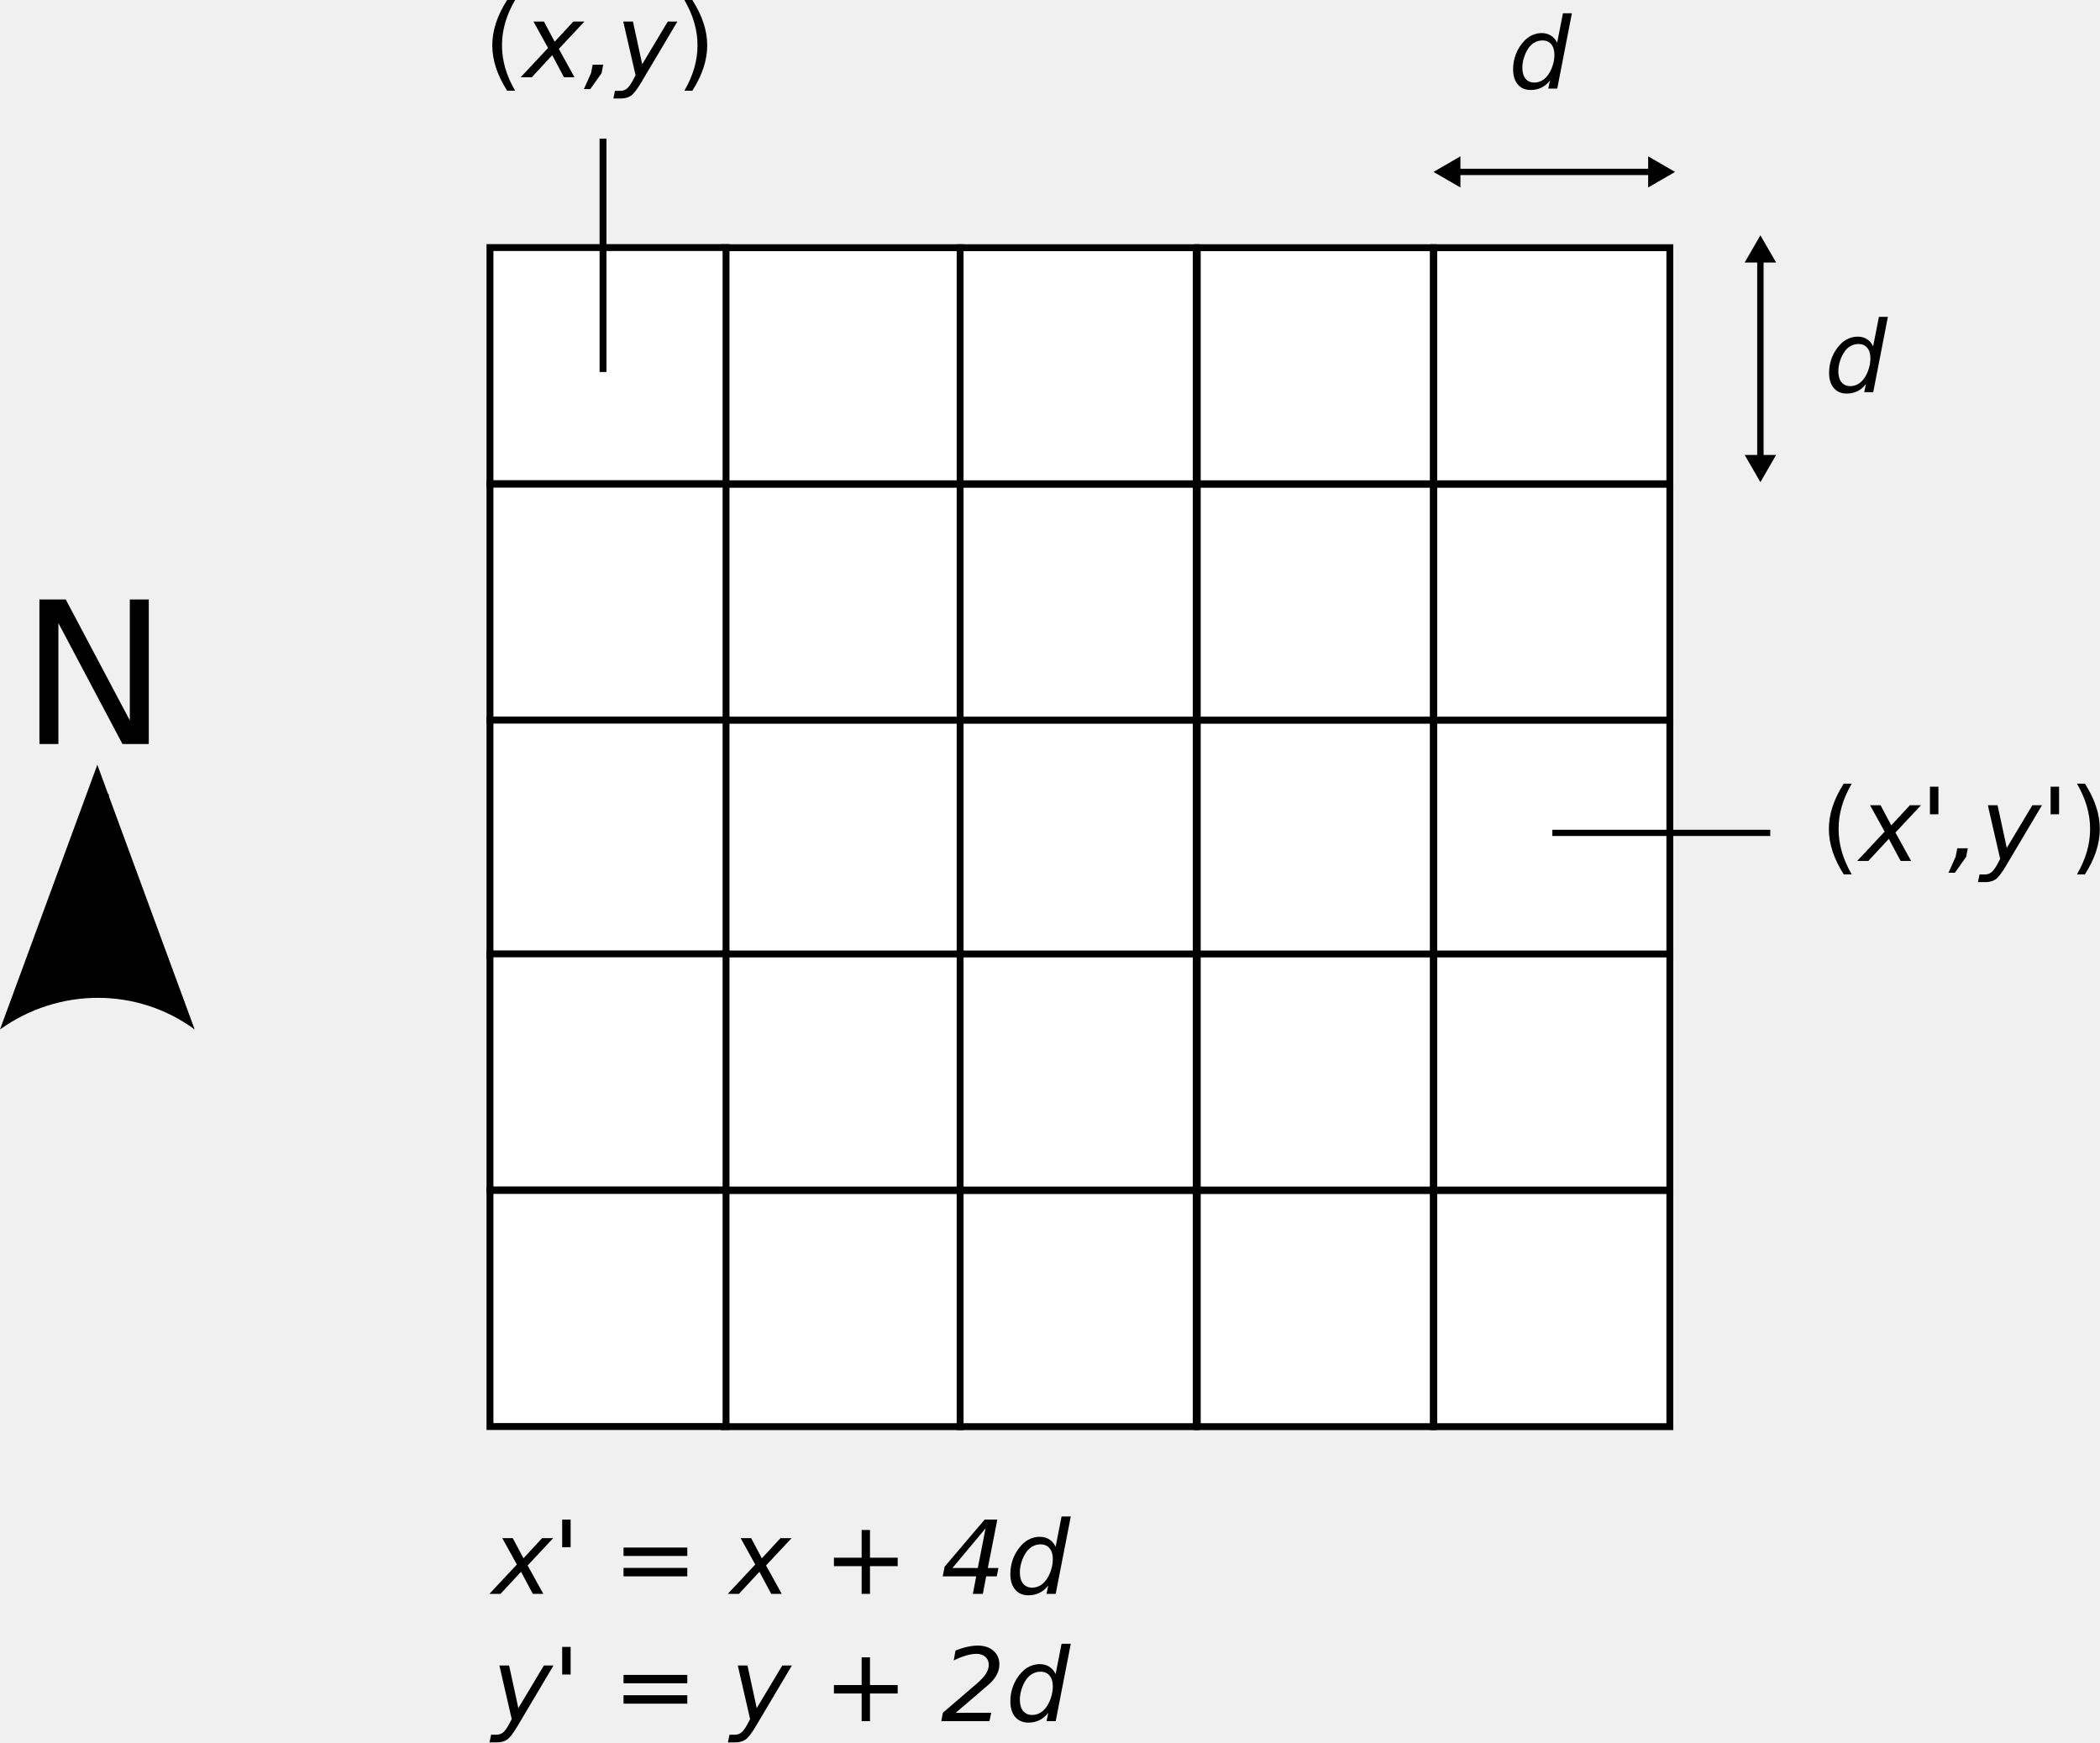
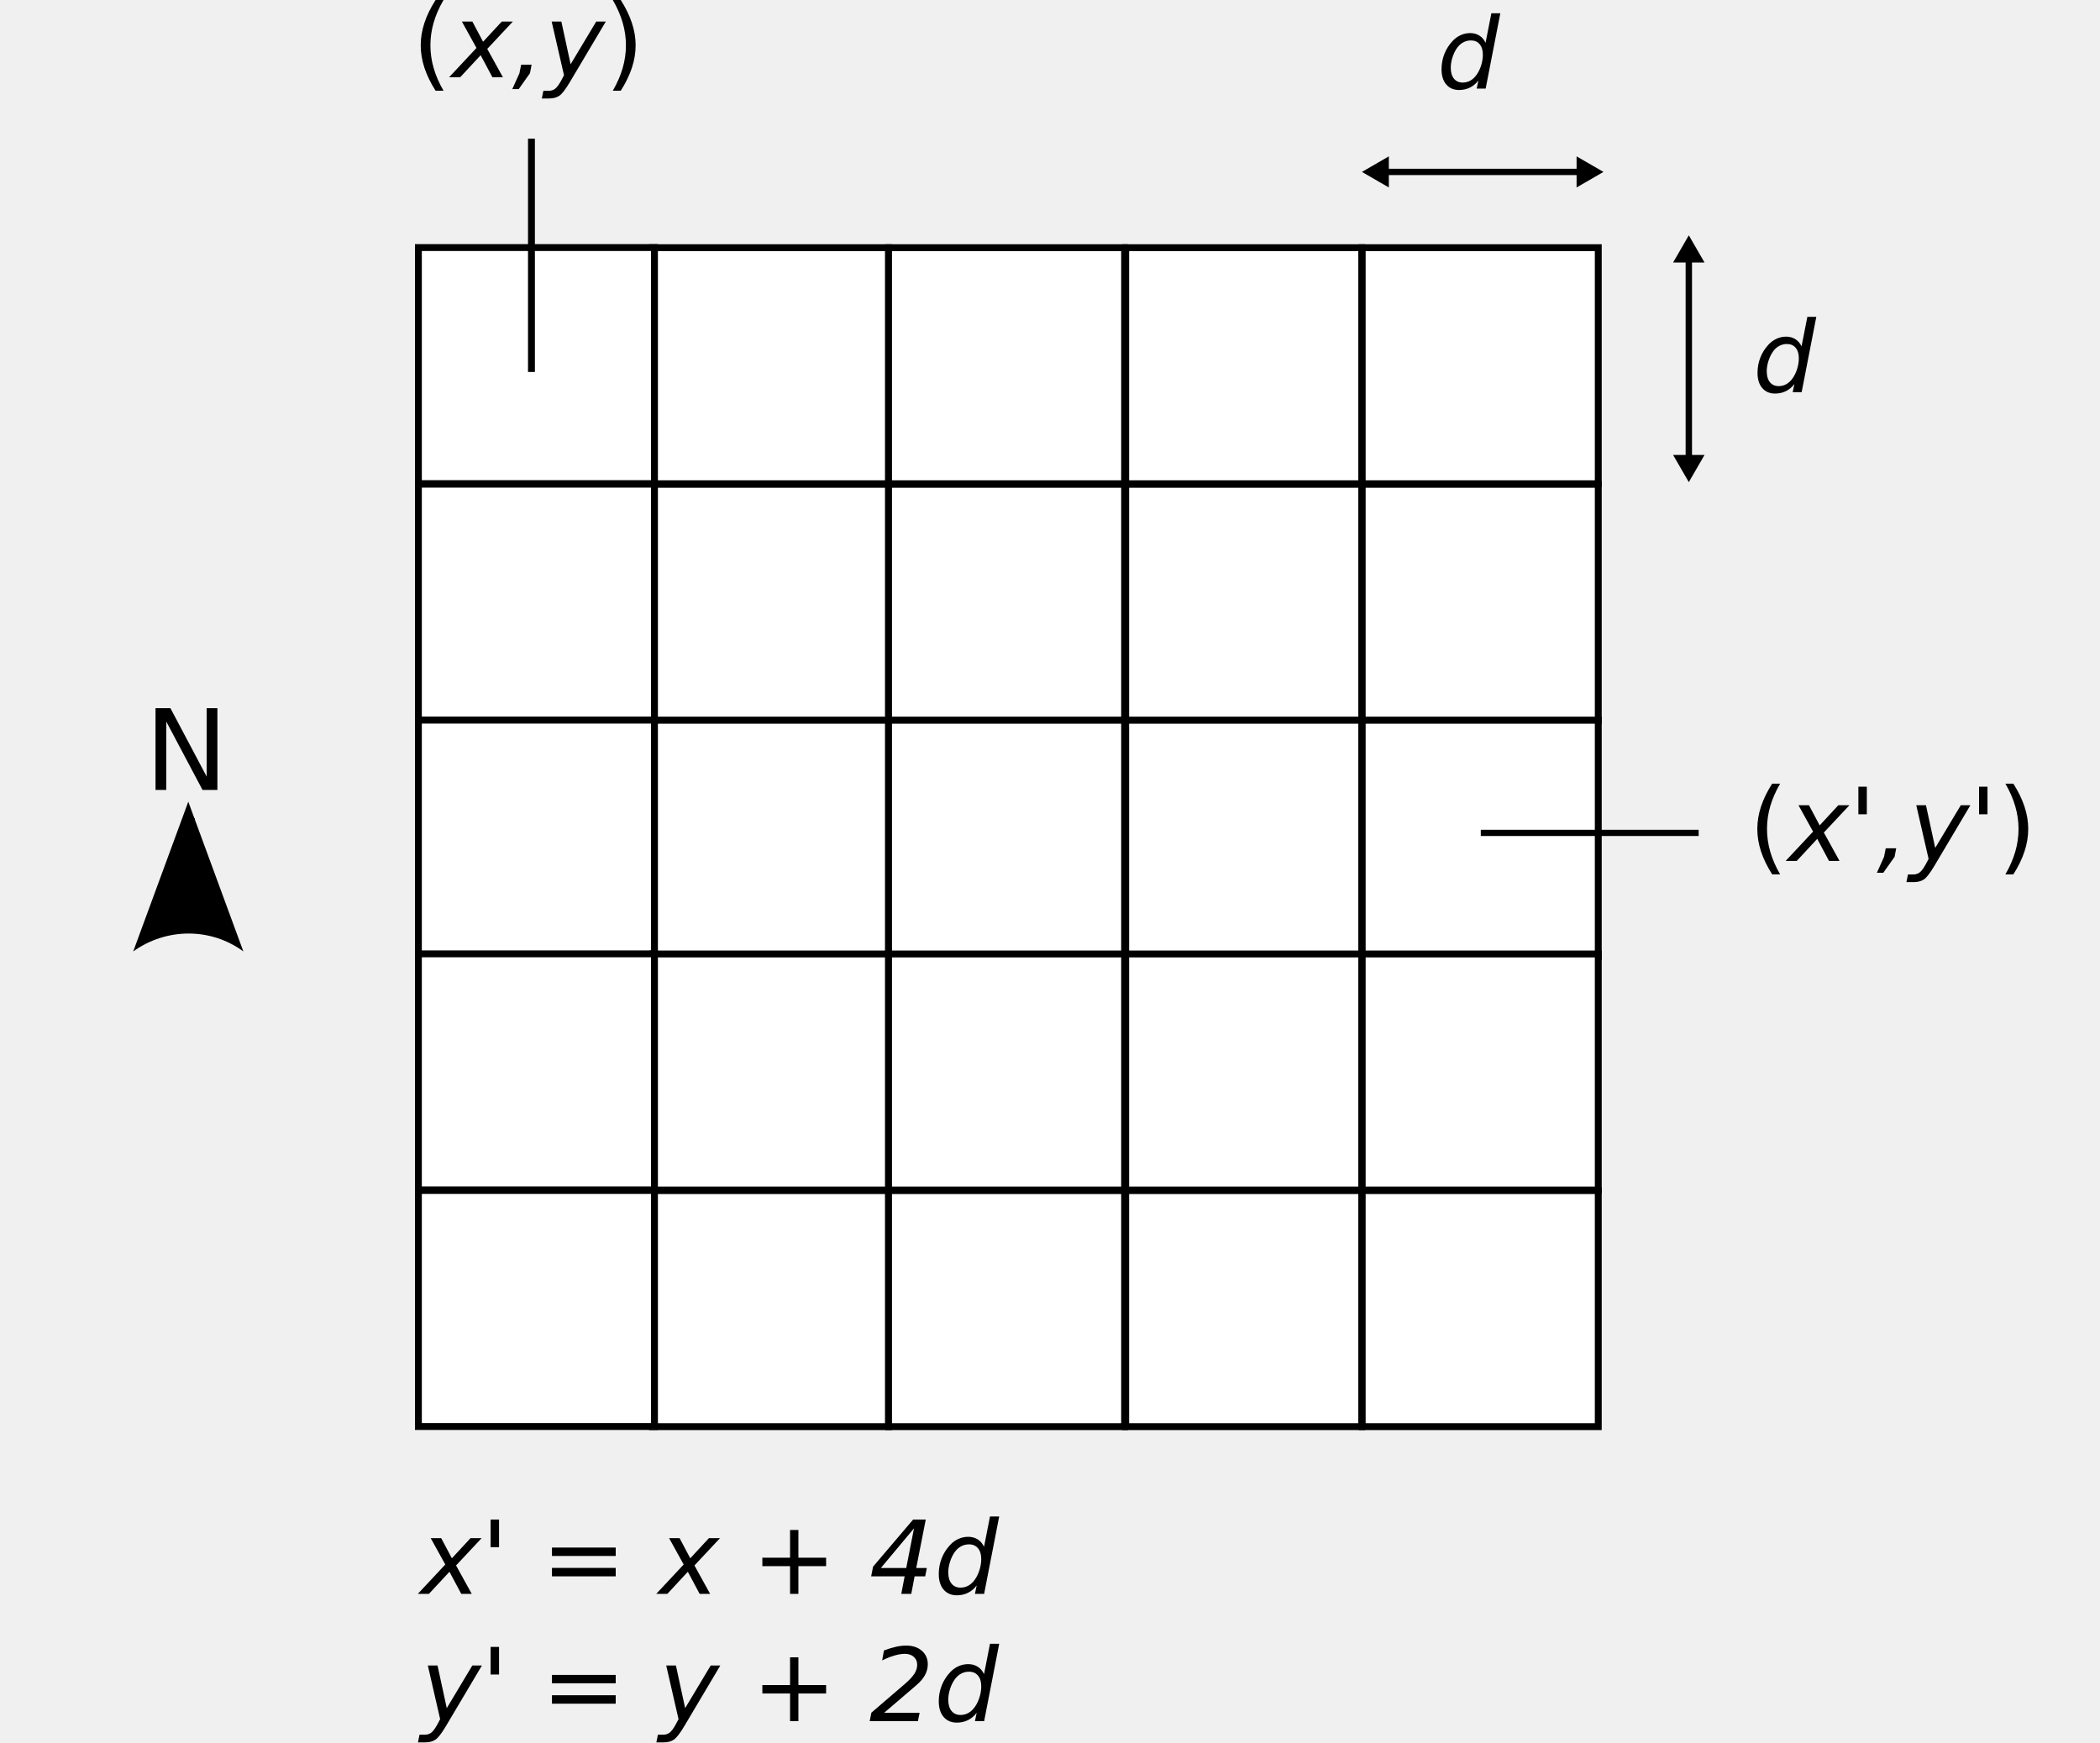
<svg xmlns="http://www.w3.org/2000/svg" width="1525.6" height="1265.786" id="svg2" version="1.0">
  <defs id="defs4">
    <marker orient="auto" refY="0" refX="0" id="Arrow2Lend" style="overflow:visible">
      <path id="path4696" style="font-size:12px;fill-rule:evenodd;stroke-width:0.625;stroke-linejoin:round" d="M 8.719,4.034 L -2.207,0.016 L 8.719,-4.002 C 6.973,-1.63 6.983,1.616 8.719,4.034 z " transform="matrix(-1.1,0,0,-1.1,-1.1,0)" />
    </marker>
    <marker orient="auto" refY="0" refX="0" id="TriangleOutM" style="overflow:visible">
      <path id="path4616" d="M 5.77,0 L -2.88,5 L -2.88,-5 L 5.77,0 z " style="fill-rule:evenodd;stroke:#000000;stroke-width:1pt;marker-start:none" transform="scale(0.4,0.4)" />
    </marker>
    <marker orient="auto" refY="0" refX="0" id="TriangleInM" style="overflow:visible">
      <path id="path4625" d="M 5.77,0 L -2.88,5 L -2.88,-5 L 5.77,0 z " style="fill-rule:evenodd;stroke:#000000;stroke-width:1pt;marker-start:none" transform="scale(-0.4,-0.4)" />
    </marker>
  </defs>
  <g id="layer1" transform="translate(520.7161,3.510242)">
-     <rect ry="0" y="176.429" x="5.361" height="171.496" width="171.496" id="rect3136" style="fill:#ffffff;stroke:#000000;stroke-width:5;stroke-miterlimit:4;stroke-dasharray:none;stroke-opacity:1" />
-     <rect style="fill:#ffffff;stroke:#000000;stroke-width:5;stroke-miterlimit:4;stroke-dasharray:none;stroke-opacity:1" id="rect3138" width="171.496" height="171.496" x="176.79" y="176.429" ry="0" />
-     <rect style="fill:#ffffff;stroke:#000000;stroke-width:5;stroke-miterlimit:4;stroke-dasharray:none;stroke-opacity:1" id="rect4121" width="171.496" height="171.496" x="349.076" y="176.429" ry="0" />
-     <rect ry="0" y="176.429" x="520.893" height="171.496" width="171.496" id="rect4123" style="fill:#ffffff;stroke:#000000;stroke-width:5;stroke-miterlimit:4;stroke-dasharray:none;stroke-opacity:1" />
-     <rect style="fill:#ffffff;stroke:#000000;stroke-width:5;stroke-miterlimit:4;stroke-dasharray:none;stroke-opacity:1" id="rect7082" width="171.496" height="171.496" x="5.361" y="348.319" ry="0" />
-     <rect ry="0" y="348.319" x="176.79" height="171.496" width="171.496" id="rect7084" style="fill:#ffffff;stroke:#000000;stroke-width:5;stroke-miterlimit:4;stroke-dasharray:none;stroke-opacity:1" />
-     <rect ry="0" y="519.748" x="5.361" height="171.496" width="171.496" id="rect7086" style="fill:#ffffff;stroke:#000000;stroke-width:5;stroke-miterlimit:4;stroke-dasharray:none;stroke-opacity:1" />
-     <rect style="fill:#ffffff;stroke:#000000;stroke-width:5;stroke-miterlimit:4;stroke-dasharray:none;stroke-opacity:1" id="rect7088" width="171.496" height="171.496" x="176.79" y="519.748" ry="0" />
-     <rect ry="0" y="348.319" x="349.076" height="171.496" width="171.496" id="rect7090" style="fill:#ffffff;stroke:#000000;stroke-width:5;stroke-miterlimit:4;stroke-dasharray:none;stroke-opacity:1" />
-     <rect style="fill:#ffffff;stroke:#000000;stroke-width:5;stroke-miterlimit:4;stroke-dasharray:none;stroke-opacity:1" id="rect7092" width="171.496" height="171.496" x="520.893" y="348.319" ry="0" />
-     <rect style="fill:#ffffff;stroke:#000000;stroke-width:5;stroke-miterlimit:4;stroke-dasharray:none;stroke-opacity:1" id="rect7094" width="171.496" height="171.496" x="349.076" y="519.748" ry="0" />
-     <rect ry="0" y="519.748" x="520.893" height="171.496" width="171.496" id="rect7096" style="fill:#ffffff;stroke:#000000;stroke-width:5;stroke-miterlimit:4;stroke-dasharray:none;stroke-opacity:1" />
-     <rect ry="0" y="176.336" x="-164.76" height="171.496" width="171.496" id="rect8093" style="fill:#ffffff;stroke:#000000;stroke-width:5;stroke-miterlimit:4;stroke-dasharray:none;stroke-opacity:1" />
-     <rect style="fill:#ffffff;stroke:#000000;stroke-width:5;stroke-miterlimit:4;stroke-dasharray:none;stroke-opacity:1" id="rect8095" width="171.496" height="171.496" x="-164.76" y="348.227" ry="0" />
-     <rect ry="0" y="519.655" x="-164.76" height="171.496" width="171.496" id="rect8097" style="fill:#ffffff;stroke:#000000;stroke-width:5;stroke-miterlimit:4;stroke-dasharray:none;stroke-opacity:1" />
-     <rect ry="0" y="689.525" x="5.361" height="171.496" width="171.496" id="rect8210" style="fill:#ffffff;stroke:#000000;stroke-width:5;stroke-miterlimit:4;stroke-dasharray:none;stroke-opacity:1" />
-     <rect style="fill:#ffffff;stroke:#000000;stroke-width:5;stroke-miterlimit:4;stroke-dasharray:none;stroke-opacity:1" id="rect8212" width="171.496" height="171.496" x="176.79" y="689.525" ry="0" />
-     <rect style="fill:#ffffff;stroke:#000000;stroke-width:5;stroke-miterlimit:4;stroke-dasharray:none;stroke-opacity:1" id="rect8214" width="171.496" height="171.496" x="349.076" y="689.525" ry="0" />
-     <rect ry="0" y="689.525" x="520.893" height="171.496" width="171.496" id="rect8216" style="fill:#ffffff;stroke:#000000;stroke-width:5;stroke-miterlimit:4;stroke-dasharray:none;stroke-opacity:1" />
-     <rect style="fill:#ffffff;stroke:#000000;stroke-width:5;stroke-miterlimit:4;stroke-dasharray:none;stroke-opacity:1" id="rect8218" width="171.496" height="171.496" x="5.361" y="861.416" ry="0" />
-     <rect ry="0" y="861.416" x="176.79" height="171.496" width="171.496" id="rect8220" style="fill:#ffffff;stroke:#000000;stroke-width:5;stroke-miterlimit:4;stroke-dasharray:none;stroke-opacity:1" />
-     <rect ry="0" y="861.416" x="349.076" height="171.496" width="171.496" id="rect8226" style="fill:#ffffff;stroke:#000000;stroke-width:5;stroke-miterlimit:4;stroke-dasharray:none;stroke-opacity:1" />
-     <rect style="fill:#ffffff;stroke:#000000;stroke-width:5;stroke-miterlimit:4;stroke-dasharray:none;stroke-opacity:1" id="rect8228" width="171.496" height="171.496" x="520.893" y="861.416" ry="0" />
-     <rect ry="0" y="689.433" x="-164.76" height="171.496" width="171.496" id="rect8234" style="fill:#ffffff;stroke:#000000;stroke-width:5;stroke-miterlimit:4;stroke-dasharray:none;stroke-opacity:1" />
-     <rect style="fill:#ffffff;stroke:#000000;stroke-width:5;stroke-miterlimit:4;stroke-dasharray:none;stroke-opacity:1" id="rect8236" width="171.496" height="171.496" x="-164.76" y="861.323" ry="0" />
-     <path style="fill:none;fill-rule:evenodd;stroke:#000000;stroke-width:5;stroke-linecap:butt;stroke-linejoin:miter;stroke-miterlimit:4;stroke-dasharray:none;stroke-opacity:1" d="M -82.627,266.715 L -82.627,97.238" id="path2560" />
-     <text xml:space="preserve" style="font-size:28px;font-style:normal;font-weight:normal;fill:#000000;fill-opacity:1;stroke:none;stroke-width:1px;stroke-linecap:butt;stroke-linejoin:miter;stroke-opacity:1;font-family:Bitstream Vera Sans" x="-169.436" y="52.64" id="text3531">
-       <tspan id="tspan3533" x="-169.436" y="52.64" style="font-size:74px">(<tspan style="font-style:italic" id="tspan4522">x,y</tspan>)</tspan>
+     <rect ry="0" y="176.429" x="-46.639" height="171.496" width="171.496" id="rect3136" style="fill:#ffffff;stroke:#000000;stroke-width:5;stroke-miterlimit:4;stroke-opacity:1;stroke-dasharray:none" />
+     <rect style="fill:#ffffff;stroke:#000000;stroke-width:5;stroke-miterlimit:4;stroke-opacity:1;stroke-dasharray:none" id="rect3138" width="171.496" height="171.496" x="124.79" y="176.429" ry="0" />
+     <rect style="fill:#ffffff;stroke:#000000;stroke-width:5;stroke-miterlimit:4;stroke-opacity:1;stroke-dasharray:none" id="rect4121" width="171.496" height="171.496" x="297.076" y="176.429" ry="0" />
+     <rect ry="0" y="176.429" x="468.893" height="171.496" width="171.496" id="rect4123" style="fill:#ffffff;stroke:#000000;stroke-width:5;stroke-miterlimit:4;stroke-opacity:1;stroke-dasharray:none" />
+     <rect style="fill:#ffffff;stroke:#000000;stroke-width:5;stroke-miterlimit:4;stroke-opacity:1;stroke-dasharray:none" id="rect7082" width="171.496" height="171.496" x="-46.639" y="348.319" ry="0" />
+     <rect ry="0" y="348.319" x="124.79" height="171.496" width="171.496" id="rect7084" style="fill:#ffffff;stroke:#000000;stroke-width:5;stroke-miterlimit:4;stroke-opacity:1;stroke-dasharray:none" />
+     <rect ry="0" y="519.748" x="-46.639" height="171.496" width="171.496" id="rect7086" style="fill:#ffffff;stroke:#000000;stroke-width:5;stroke-miterlimit:4;stroke-opacity:1;stroke-dasharray:none" />
+     <rect style="fill:#ffffff;stroke:#000000;stroke-width:5;stroke-miterlimit:4;stroke-opacity:1;stroke-dasharray:none" id="rect7088" width="171.496" height="171.496" x="124.79" y="519.748" ry="0" />
+     <rect ry="0" y="348.319" x="297.076" height="171.496" width="171.496" id="rect7090" style="fill:#ffffff;stroke:#000000;stroke-width:5;stroke-miterlimit:4;stroke-opacity:1;stroke-dasharray:none" />
+     <rect style="fill:#ffffff;stroke:#000000;stroke-width:5;stroke-miterlimit:4;stroke-opacity:1;stroke-dasharray:none" id="rect7092" width="171.496" height="171.496" x="468.893" y="348.319" ry="0" />
+     <rect style="fill:#ffffff;stroke:#000000;stroke-width:5;stroke-miterlimit:4;stroke-opacity:1;stroke-dasharray:none" id="rect7094" width="171.496" height="171.496" x="297.076" y="519.748" ry="0" />
+     <rect ry="0" y="519.748" x="468.893" height="171.496" width="171.496" id="rect7096" style="fill:#ffffff;stroke:#000000;stroke-width:5;stroke-miterlimit:4;stroke-opacity:1;stroke-dasharray:none" />
+     <rect ry="0" y="176.336" x="-216.76" height="171.496" width="171.496" id="rect8093" style="fill:#ffffff;stroke:#000000;stroke-width:5;stroke-miterlimit:4;stroke-opacity:1;stroke-dasharray:none" />
+     <rect style="fill:#ffffff;stroke:#000000;stroke-width:5;stroke-miterlimit:4;stroke-opacity:1;stroke-dasharray:none" id="rect8095" width="171.496" height="171.496" x="-216.76" y="348.227" ry="0" />
+     <rect ry="0" y="519.655" x="-216.76" height="171.496" width="171.496" id="rect8097" style="fill:#ffffff;stroke:#000000;stroke-width:5;stroke-miterlimit:4;stroke-opacity:1;stroke-dasharray:none" />
+     <rect ry="0" y="689.525" x="-46.639" height="171.496" width="171.496" id="rect8210" style="fill:#ffffff;stroke:#000000;stroke-width:5;stroke-miterlimit:4;stroke-opacity:1;stroke-dasharray:none" />
+     <rect style="fill:#ffffff;stroke:#000000;stroke-width:5;stroke-miterlimit:4;stroke-opacity:1;stroke-dasharray:none" id="rect8212" width="171.496" height="171.496" x="124.79" y="689.525" ry="0" />
+     <rect style="fill:#ffffff;stroke:#000000;stroke-width:5;stroke-miterlimit:4;stroke-opacity:1;stroke-dasharray:none" id="rect8214" width="171.496" height="171.496" x="297.076" y="689.525" ry="0" />
+     <rect ry="0" y="689.525" x="468.893" height="171.496" width="171.496" id="rect8216" style="fill:#ffffff;stroke:#000000;stroke-width:5;stroke-miterlimit:4;stroke-opacity:1;stroke-dasharray:none" />
+     <rect style="fill:#ffffff;stroke:#000000;stroke-width:5;stroke-miterlimit:4;stroke-opacity:1;stroke-dasharray:none" id="rect8218" width="171.496" height="171.496" x="-46.639" y="861.416" ry="0" />
+     <rect ry="0" y="861.416" x="124.79" height="171.496" width="171.496" id="rect8220" style="fill:#ffffff;stroke:#000000;stroke-width:5;stroke-miterlimit:4;stroke-opacity:1;stroke-dasharray:none" />
+     <rect ry="0" y="861.416" x="297.076" height="171.496" width="171.496" id="rect8226" style="fill:#ffffff;stroke:#000000;stroke-width:5;stroke-miterlimit:4;stroke-opacity:1;stroke-dasharray:none" />
+     <rect style="fill:#ffffff;stroke:#000000;stroke-width:5;stroke-miterlimit:4;stroke-opacity:1;stroke-dasharray:none" id="rect8228" width="171.496" height="171.496" x="468.893" y="861.416" ry="0" />
+     <rect ry="0" y="689.433" x="-216.76" height="171.496" width="171.496" id="rect8234" style="fill:#ffffff;stroke:#000000;stroke-width:5;stroke-miterlimit:4;stroke-opacity:1;stroke-dasharray:none" />
+     <rect style="fill:#ffffff;stroke:#000000;stroke-width:5;stroke-miterlimit:4;stroke-opacity:1;stroke-dasharray:none" id="rect8236" width="171.496" height="171.496" x="-216.76" y="861.323" ry="0" />
+     <path style="fill:none;stroke:#000000;stroke-width:5;stroke-linecap:butt;stroke-linejoin:miter;stroke-miterlimit:4;stroke-opacity:1;stroke-dasharray:none" d="m -134.627,266.715 0,-169.477" id="path2560" />
+     <text xml:space="preserve" style="font-size:28px;font-style:normal;font-weight:normal;fill:#000000;fill-opacity:1;stroke:none;font-family:Bitstream Vera Sans" x="-221.436" y="52.64" id="text3531">
+       <tspan id="tspan3533" x="-221.436" y="52.64" style="font-size:74px">(<tspan style="font-style:italic" id="tspan4522">x,y</tspan>)</tspan>
    </text>
-     <path style="fill:none;fill-rule:evenodd;stroke:#000000;stroke-width:4.52;stroke-linecap:butt;stroke-linejoin:miter;stroke-miterlimit:4;stroke-dasharray:none;stroke-opacity:1" d="M 607.036,601.564 L 765.321,601.564" id="path3539" />
-     <text xml:space="preserve" style="font-size:28px;font-style:normal;font-weight:normal;fill:#000000;fill-opacity:1;stroke:none;stroke-width:1px;stroke-linecap:butt;stroke-linejoin:miter;stroke-opacity:1;font-family:Bitstream Vera Sans" x="801.565" y="621.943" id="text4512">
-       <tspan id="tspan4514" x="801.565" y="621.943" style="font-size:74px">(<tspan style="font-style:italic" id="tspan4516">x',y'</tspan>)</tspan>
+     <path style="fill:none;stroke:#000000;stroke-width:4.52;stroke-linecap:butt;stroke-linejoin:miter;stroke-miterlimit:4;stroke-opacity:1;stroke-dasharray:none" d="m 555.036,601.564 158.286,0" id="path3539" />
+     <text xml:space="preserve" style="font-size:28px;font-style:normal;font-weight:normal;fill:#000000;fill-opacity:1;stroke:none;font-family:Bitstream Vera Sans" x="749.565" y="621.943" id="text4512">
+       <tspan id="tspan4514" x="749.565" y="621.943" style="font-size:74px">(<tspan style="font-style:italic" id="tspan4516">x',y'</tspan>)</tspan>
    </text>
-     <path style="fill:none;fill-rule:evenodd;stroke:#000000;stroke-width:4.59;stroke-linecap:butt;stroke-linejoin:miter;marker-start:url(#TriangleInM);marker-end:url(#TriangleOutM);stroke-miterlimit:4;stroke-dasharray:none;stroke-opacity:1" d="M 533.737,121.379 L 683.148,121.379" id="path4524" />
-     <path style="fill:none;fill-rule:evenodd;stroke:#000000;stroke-width:4.637;stroke-linecap:butt;stroke-linejoin:miter;marker-start:url(#TriangleInM);marker-end:url(#TriangleOutM);stroke-miterlimit:4;stroke-dasharray:none;stroke-opacity:1" d="M 758.166,180.614 L 758.166,333.581" id="path4726" />
-     <text xml:space="preserve" style="font-size:28px;font-style:normal;font-weight:normal;fill:#000000;fill-opacity:1;stroke:none;stroke-width:1px;stroke-linecap:butt;stroke-linejoin:miter;stroke-opacity:1;font-family:Bitstream Vera Sans" x="575.211" y="60.851" id="text4728">
-       <tspan id="tspan4730" x="575.211" y="60.851" style="font-size:72px;font-style:italic">d</tspan>
+     <path style="fill:none;stroke:#000000;stroke-width:4.59;stroke-linecap:butt;stroke-linejoin:miter;stroke-miterlimit:4;stroke-opacity:1;stroke-dasharray:none;marker-start:url(#TriangleInM);marker-end:url(#TriangleOutM)" d="m 481.737,121.379 149.411,0" id="path4524" />
+     <path style="fill:none;stroke:#000000;stroke-width:4.637;stroke-linecap:butt;stroke-linejoin:miter;stroke-miterlimit:4;stroke-opacity:1;stroke-dasharray:none;marker-start:url(#TriangleInM);marker-end:url(#TriangleOutM)" d="m 706.166,180.614 0,152.966" id="path4726" />
+     <text xml:space="preserve" style="font-size:28px;font-style:normal;font-weight:normal;fill:#000000;fill-opacity:1;stroke:none;font-family:Bitstream Vera Sans" x="523.211" y="60.851" id="text4728">
+       <tspan id="tspan4730" x="523.211" y="60.851" style="font-size:72px;font-style:italic">d</tspan>
    </text>
-     <text xml:space="preserve" style="font-size:28px;font-style:normal;font-weight:normal;fill:#000000;fill-opacity:1;stroke:none;stroke-width:1px;stroke-linecap:butt;stroke-linejoin:miter;stroke-opacity:1;font-family:Bitstream Vera Sans" x="804.765" y="281.381" id="text4732">
-       <tspan id="tspan4734" x="804.765" y="281.381" style="font-size:72px;font-style:italic">d</tspan>
+     <text xml:space="preserve" style="font-size:28px;font-style:normal;font-weight:normal;fill:#000000;fill-opacity:1;stroke:none;font-family:Bitstream Vera Sans" x="752.765" y="281.381" id="text4732">
+       <tspan id="tspan4734" x="752.765" y="281.381" style="font-size:72px;font-style:italic">d</tspan>
    </text>
-     <path style="fill:none;fill-rule:evenodd;stroke:#000000;stroke-width:16;stroke-linecap:butt;stroke-linejoin:miter;marker-end:url(#Arrow2Lend);stroke-miterlimit:4;stroke-dasharray:none;stroke-opacity:1" d="M -449.722,698.408 L -449.722,573.318" id="path4756" />
-     <text xml:space="preserve" style="font-size:28px;font-style:normal;font-weight:normal;fill:#000000;fill-opacity:1;stroke:none;stroke-width:1px;stroke-linecap:butt;stroke-linejoin:miter;stroke-opacity:1;font-family:Bitstream Vera Sans" x="-506.215" y="537.001" id="text4760">
-       <tspan id="tspan4762" x="-506.215" y="537.001" style="font-size:144px">N</tspan>
+     <path style="fill:none;stroke:#000000;stroke-width:9.053;stroke-linecap:butt;stroke-linejoin:miter;stroke-miterlimit:4;stroke-opacity:1;stroke-dasharray:none;marker-end:url(#Arrow2Lend)" d="m -383.768,661.684 0,-70.782" id="path4756" />
+     <text xml:space="preserve" style="font-size:15.844px;font-style:normal;font-weight:normal;fill:#000000;fill-opacity:1;stroke:none;font-family:Bitstream Vera Sans" x="-415.734" y="570.353" id="text4760">
+       <tspan id="tspan4762" x="-415.734" y="570.353" style="font-size:81.481px">N</tspan>
    </text>
-     <text xml:space="preserve" style="font-size:72px;font-style:normal;font-weight:normal;fill:#000000;fill-opacity:1;stroke:none;stroke-width:1px;stroke-linecap:butt;stroke-linejoin:miter;stroke-opacity:1;font-family:Bitstream Vera Sans" x="-163.225" y="1154.383" id="text4764">
-       <tspan id="tspan4766" x="-163.225" y="1154.383" style="font-size:74px;font-style:italic">x' = x + 4d</tspan>
-       <tspan x="-163.225" y="1246.883" id="tspan4768" style="font-size:74px;font-style:italic">y' = y + 2d</tspan>
+     <text xml:space="preserve" style="font-size:72px;font-style:normal;font-weight:normal;fill:#000000;fill-opacity:1;stroke:none;font-family:Bitstream Vera Sans" x="-215.225" y="1154.383" id="text4764">
+       <tspan id="tspan4766" x="-215.225" y="1154.383" style="font-size:74px;font-style:italic">x' = x + 4d</tspan>
+       <tspan x="-215.225" y="1246.883" id="tspan4768" style="font-size:74px;font-style:italic">y' = y + 2d</tspan>
    </text>
  </g>
</svg>
